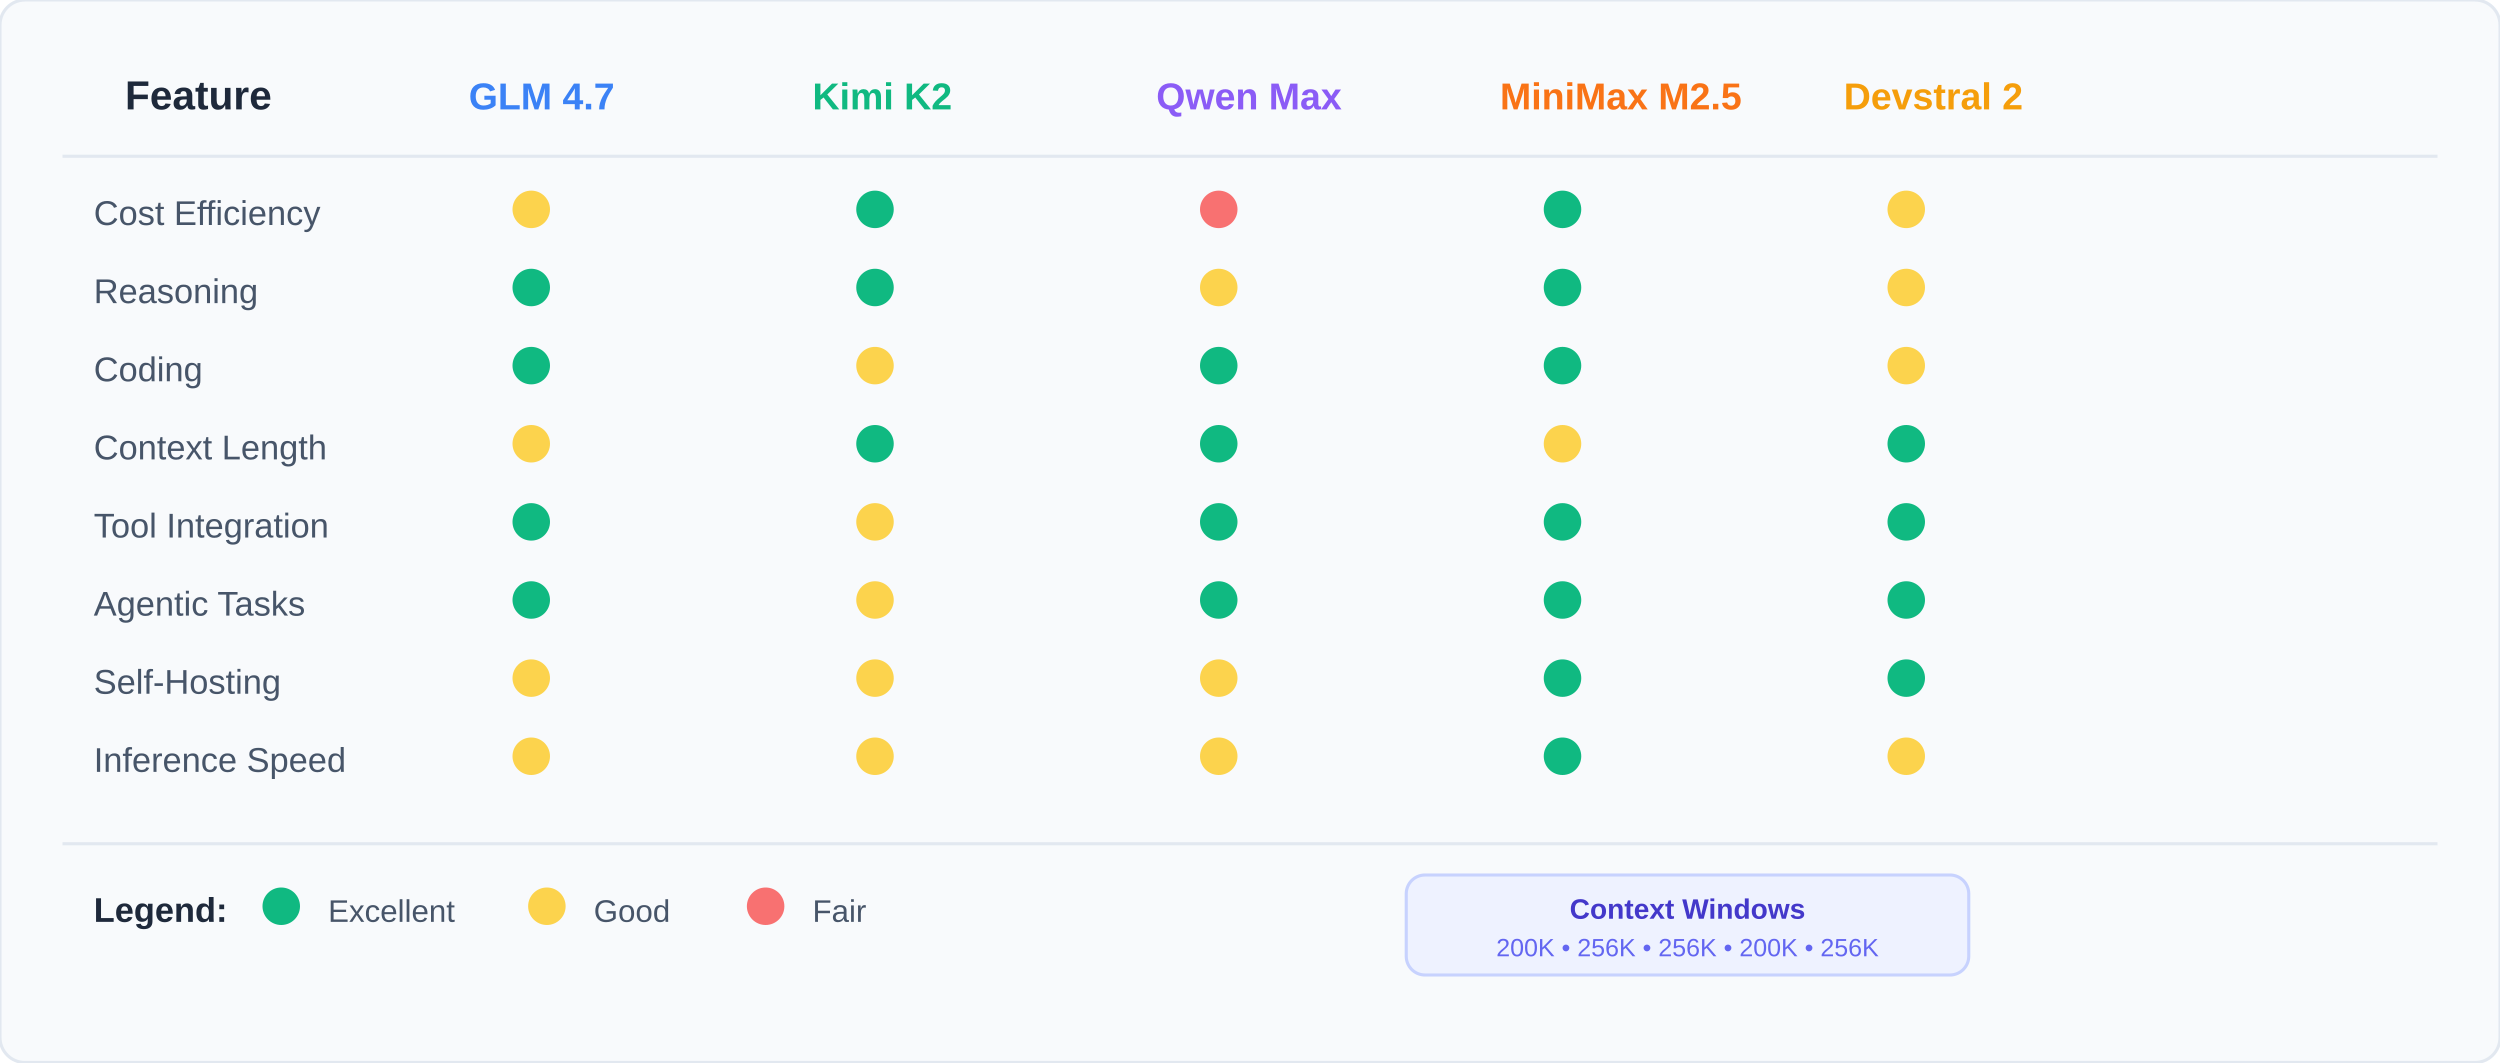
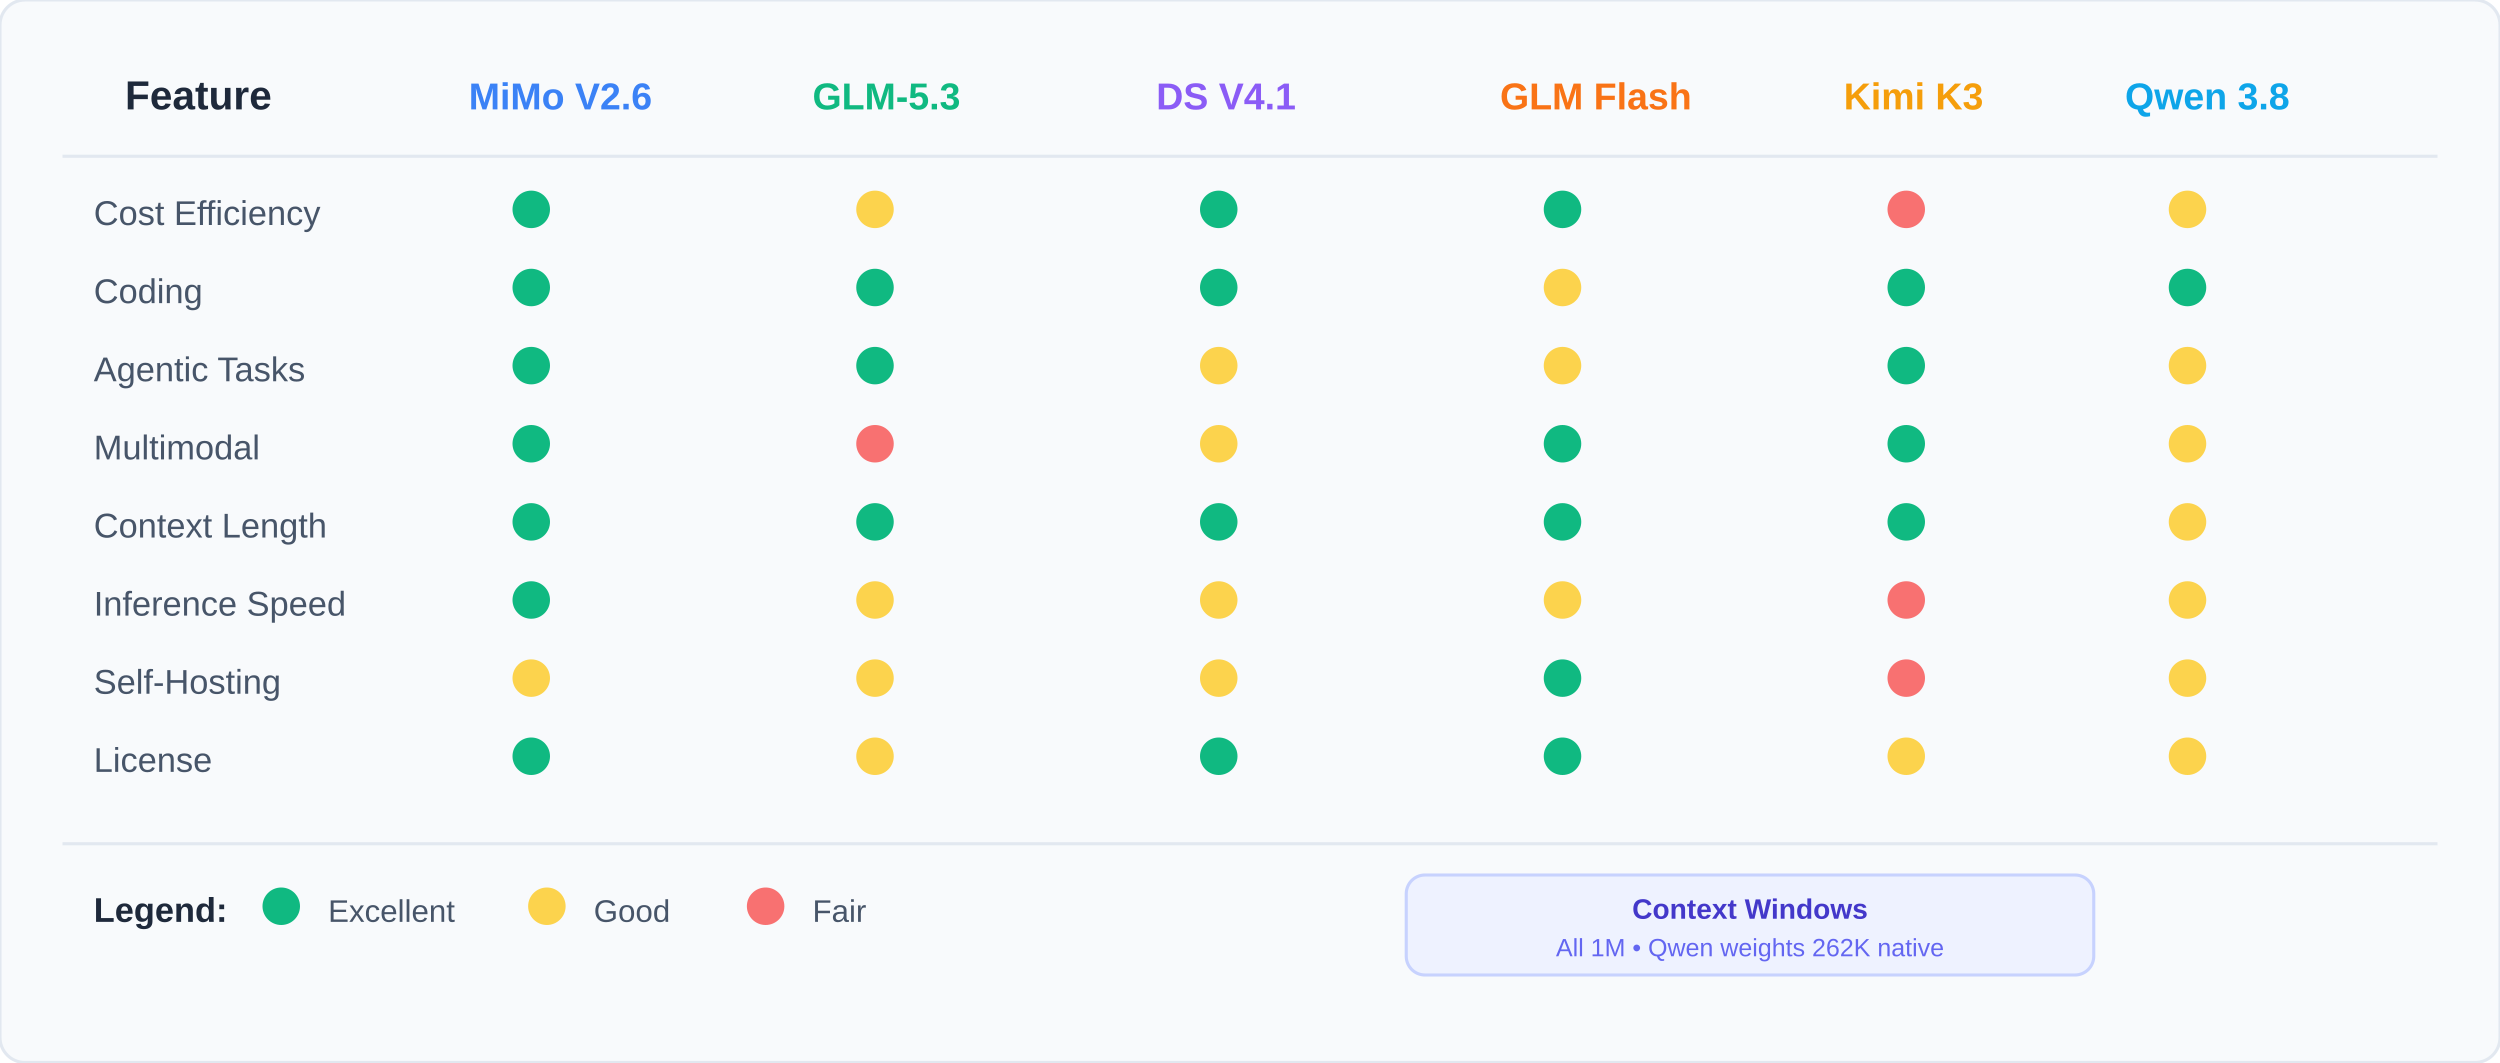
<svg xmlns="http://www.w3.org/2000/svg" viewBox="0 0 800 340">
  <rect width="800" height="340" fill="#F8FAFC" stroke="#E2E8F0" rx="8" />
  <text x="40" y="35" font-family="Arial, sans-serif" font-size="13" font-weight="bold" fill="#1E293B">Feature</text>
-   <text x="150" y="35" font-family="Arial, sans-serif" font-size="12" font-weight="bold" fill="#3B82F6">GLM 4.7</text>
-   <text x="260" y="35" font-family="Arial, sans-serif" font-size="12" font-weight="bold" fill="#10B981">Kimi K2</text>
-   <text x="370" y="35" font-family="Arial, sans-serif" font-size="12" font-weight="bold" fill="#8B5CF6">Qwen Max</text>
-   <text x="480" y="35" font-family="Arial, sans-serif" font-size="12" font-weight="bold" fill="#F97316">MiniMax M2.5</text>
-   <text x="590" y="35" font-family="Arial, sans-serif" font-size="12" font-weight="bold" fill="#F59E0B">Devstral 2</text>
+   <text x="150" y="35" font-family="Arial, sans-serif" font-size="12" font-weight="bold" fill="#3B82F6">MiMo V2.6</text>
+   <text x="260" y="35" font-family="Arial, sans-serif" font-size="12" font-weight="bold" fill="#10B981">GLM-5.3</text>
+   <text x="370" y="35" font-family="Arial, sans-serif" font-size="12" font-weight="bold" fill="#8B5CF6">DS V4.1</text>
+   <text x="480" y="35" font-family="Arial, sans-serif" font-size="12" font-weight="bold" fill="#F97316">GLM Flash</text>
+   <text x="590" y="35" font-family="Arial, sans-serif" font-size="12" font-weight="bold" fill="#F59E0B">Kimi K3</text>
+   <text x="680" y="35" font-family="Arial, sans-serif" font-size="12" font-weight="bold" fill="#0EA5E9">Qwen 3.8</text>
  <line x1="20" y1="50" x2="780" y2="50" stroke="#E2E8F0" />
  <text x="30" y="72" font-family="Arial, sans-serif" font-size="11" fill="#475569">Cost Efficiency</text>
-   <circle cx="170" cy="67" r="6" fill="#FCD34D" />
-   <circle cx="280" cy="67" r="6" fill="#10B981" />
-   <circle cx="390" cy="67" r="6" fill="#F87171" />
+   <circle cx="170" cy="67" r="6" fill="#10B981" />
+   <circle cx="280" cy="67" r="6" fill="#FCD34D" />
+   <circle cx="390" cy="67" r="6" fill="#10B981" />
  <circle cx="500" cy="67" r="6" fill="#10B981" />
-   <circle cx="610" cy="67" r="6" fill="#FCD34D" />
-   <text x="30" y="97" font-family="Arial, sans-serif" font-size="11" fill="#475569">Reasoning</text>
+   <circle cx="610" cy="67" r="6" fill="#F87171" />
+   <circle cx="700" cy="67" r="6" fill="#FCD34D" />
+   <text x="30" y="97" font-family="Arial, sans-serif" font-size="11" fill="#475569">Coding</text>
  <circle cx="170" cy="92" r="6" fill="#10B981" />
  <circle cx="280" cy="92" r="6" fill="#10B981" />
-   <circle cx="390" cy="92" r="6" fill="#FCD34D" />
-   <circle cx="500" cy="92" r="6" fill="#10B981" />
-   <circle cx="610" cy="92" r="6" fill="#FCD34D" />
-   <text x="30" y="122" font-family="Arial, sans-serif" font-size="11" fill="#475569">Coding</text>
+   <circle cx="390" cy="92" r="6" fill="#10B981" />
+   <circle cx="500" cy="92" r="6" fill="#FCD34D" />
+   <circle cx="610" cy="92" r="6" fill="#10B981" />
+   <circle cx="700" cy="92" r="6" fill="#10B981" />
+   <text x="30" y="122" font-family="Arial, sans-serif" font-size="11" fill="#475569">Agentic Tasks</text>
  <circle cx="170" cy="117" r="6" fill="#10B981" />
-   <circle cx="280" cy="117" r="6" fill="#FCD34D" />
-   <circle cx="390" cy="117" r="6" fill="#10B981" />
-   <circle cx="500" cy="117" r="6" fill="#10B981" />
-   <circle cx="610" cy="117" r="6" fill="#FCD34D" />
-   <text x="30" y="147" font-family="Arial, sans-serif" font-size="11" fill="#475569">Context Length</text>
-   <circle cx="170" cy="142" r="6" fill="#FCD34D" />
-   <circle cx="280" cy="142" r="6" fill="#10B981" />
-   <circle cx="390" cy="142" r="6" fill="#10B981" />
-   <circle cx="500" cy="142" r="6" fill="#FCD34D" />
+   <circle cx="280" cy="117" r="6" fill="#10B981" />
+   <circle cx="390" cy="117" r="6" fill="#FCD34D" />
+   <circle cx="500" cy="117" r="6" fill="#FCD34D" />
+   <circle cx="610" cy="117" r="6" fill="#10B981" />
+   <circle cx="700" cy="117" r="6" fill="#FCD34D" />
+   <text x="30" y="147" font-family="Arial, sans-serif" font-size="11" fill="#475569">Multimodal</text>
+   <circle cx="170" cy="142" r="6" fill="#10B981" />
+   <circle cx="280" cy="142" r="6" fill="#F87171" />
+   <circle cx="390" cy="142" r="6" fill="#FCD34D" />
+   <circle cx="500" cy="142" r="6" fill="#10B981" />
  <circle cx="610" cy="142" r="6" fill="#10B981" />
-   <text x="30" y="172" font-family="Arial, sans-serif" font-size="11" fill="#475569">Tool Integration</text>
+   <circle cx="700" cy="142" r="6" fill="#FCD34D" />
+   <text x="30" y="172" font-family="Arial, sans-serif" font-size="11" fill="#475569">Context Length</text>
  <circle cx="170" cy="167" r="6" fill="#10B981" />
-   <circle cx="280" cy="167" r="6" fill="#FCD34D" />
+   <circle cx="280" cy="167" r="6" fill="#10B981" />
  <circle cx="390" cy="167" r="6" fill="#10B981" />
  <circle cx="500" cy="167" r="6" fill="#10B981" />
  <circle cx="610" cy="167" r="6" fill="#10B981" />
-   <text x="30" y="197" font-family="Arial, sans-serif" font-size="11" fill="#475569">Agentic Tasks</text>
+   <circle cx="700" cy="167" r="6" fill="#FCD34D" />
+   <text x="30" y="197" font-family="Arial, sans-serif" font-size="11" fill="#475569">Inference Speed</text>
  <circle cx="170" cy="192" r="6" fill="#10B981" />
  <circle cx="280" cy="192" r="6" fill="#FCD34D" />
-   <circle cx="390" cy="192" r="6" fill="#10B981" />
-   <circle cx="500" cy="192" r="6" fill="#10B981" />
-   <circle cx="610" cy="192" r="6" fill="#10B981" />
+   <circle cx="390" cy="192" r="6" fill="#FCD34D" />
+   <circle cx="500" cy="192" r="6" fill="#FCD34D" />
+   <circle cx="610" cy="192" r="6" fill="#F87171" />
+   <circle cx="700" cy="192" r="6" fill="#FCD34D" />
  <text x="30" y="222" font-family="Arial, sans-serif" font-size="11" fill="#475569">Self-Hosting</text>
  <circle cx="170" cy="217" r="6" fill="#FCD34D" />
  <circle cx="280" cy="217" r="6" fill="#FCD34D" />
  <circle cx="390" cy="217" r="6" fill="#FCD34D" />
  <circle cx="500" cy="217" r="6" fill="#10B981" />
-   <circle cx="610" cy="217" r="6" fill="#10B981" />
-   <text x="30" y="247" font-family="Arial, sans-serif" font-size="11" fill="#475569">Inference Speed</text>
-   <circle cx="170" cy="242" r="6" fill="#FCD34D" />
+   <circle cx="610" cy="217" r="6" fill="#F87171" />
+   <circle cx="700" cy="217" r="6" fill="#FCD34D" />
+   <text x="30" y="247" font-family="Arial, sans-serif" font-size="11" fill="#475569">License</text>
+   <circle cx="170" cy="242" r="6" fill="#10B981" />
  <circle cx="280" cy="242" r="6" fill="#FCD34D" />
-   <circle cx="390" cy="242" r="6" fill="#FCD34D" />
+   <circle cx="390" cy="242" r="6" fill="#10B981" />
  <circle cx="500" cy="242" r="6" fill="#10B981" />
  <circle cx="610" cy="242" r="6" fill="#FCD34D" />
+   <circle cx="700" cy="242" r="6" fill="#FCD34D" />
  <line x1="20" y1="270" x2="780" y2="270" stroke="#E2E8F0" />
  <text x="30" y="295" font-family="Arial, sans-serif" font-size="11" font-weight="bold" fill="#1E293B">Legend:</text>
  <circle cx="90" cy="290" r="6" fill="#10B981" />
  <text x="105" y="295" font-family="Arial, sans-serif" font-size="10" fill="#475569">Excellent</text>
  <circle cx="175" cy="290" r="6" fill="#FCD34D" />
  <text x="190" y="295" font-family="Arial, sans-serif" font-size="10" fill="#475569">Good</text>
  <circle cx="245" cy="290" r="6" fill="#F87171" />
  <text x="260" y="295" font-family="Arial, sans-serif" font-size="10" fill="#475569">Fair</text>
  <g transform="translate(450, 280)">
-     <rect x="0" y="0" width="180" height="32" fill="#EEF2FF" rx="6" stroke="#C7D2FE" />
-     <text x="90" y="14" font-family="Arial, sans-serif" font-size="9" font-weight="bold" fill="#4338CA" text-anchor="middle">Context Windows</text>
-     <text x="90" y="26" font-family="Arial, sans-serif" font-size="8" fill="#6366F1" text-anchor="middle">200K • 256K • 256K • 200K • 256K</text>
+     <rect x="0" y="0" width="220" height="32" fill="#EEF2FF" rx="6" stroke="#C7D2FE" />
+     <text x="110" y="14" font-family="Arial, sans-serif" font-size="9" font-weight="bold" fill="#4338CA" text-anchor="middle">Context Windows</text>
+     <text x="110" y="26" font-family="Arial, sans-serif" font-size="8" fill="#6366F1" text-anchor="middle">All 1M • Qwen weights 262K native</text>
  </g>
</svg>
